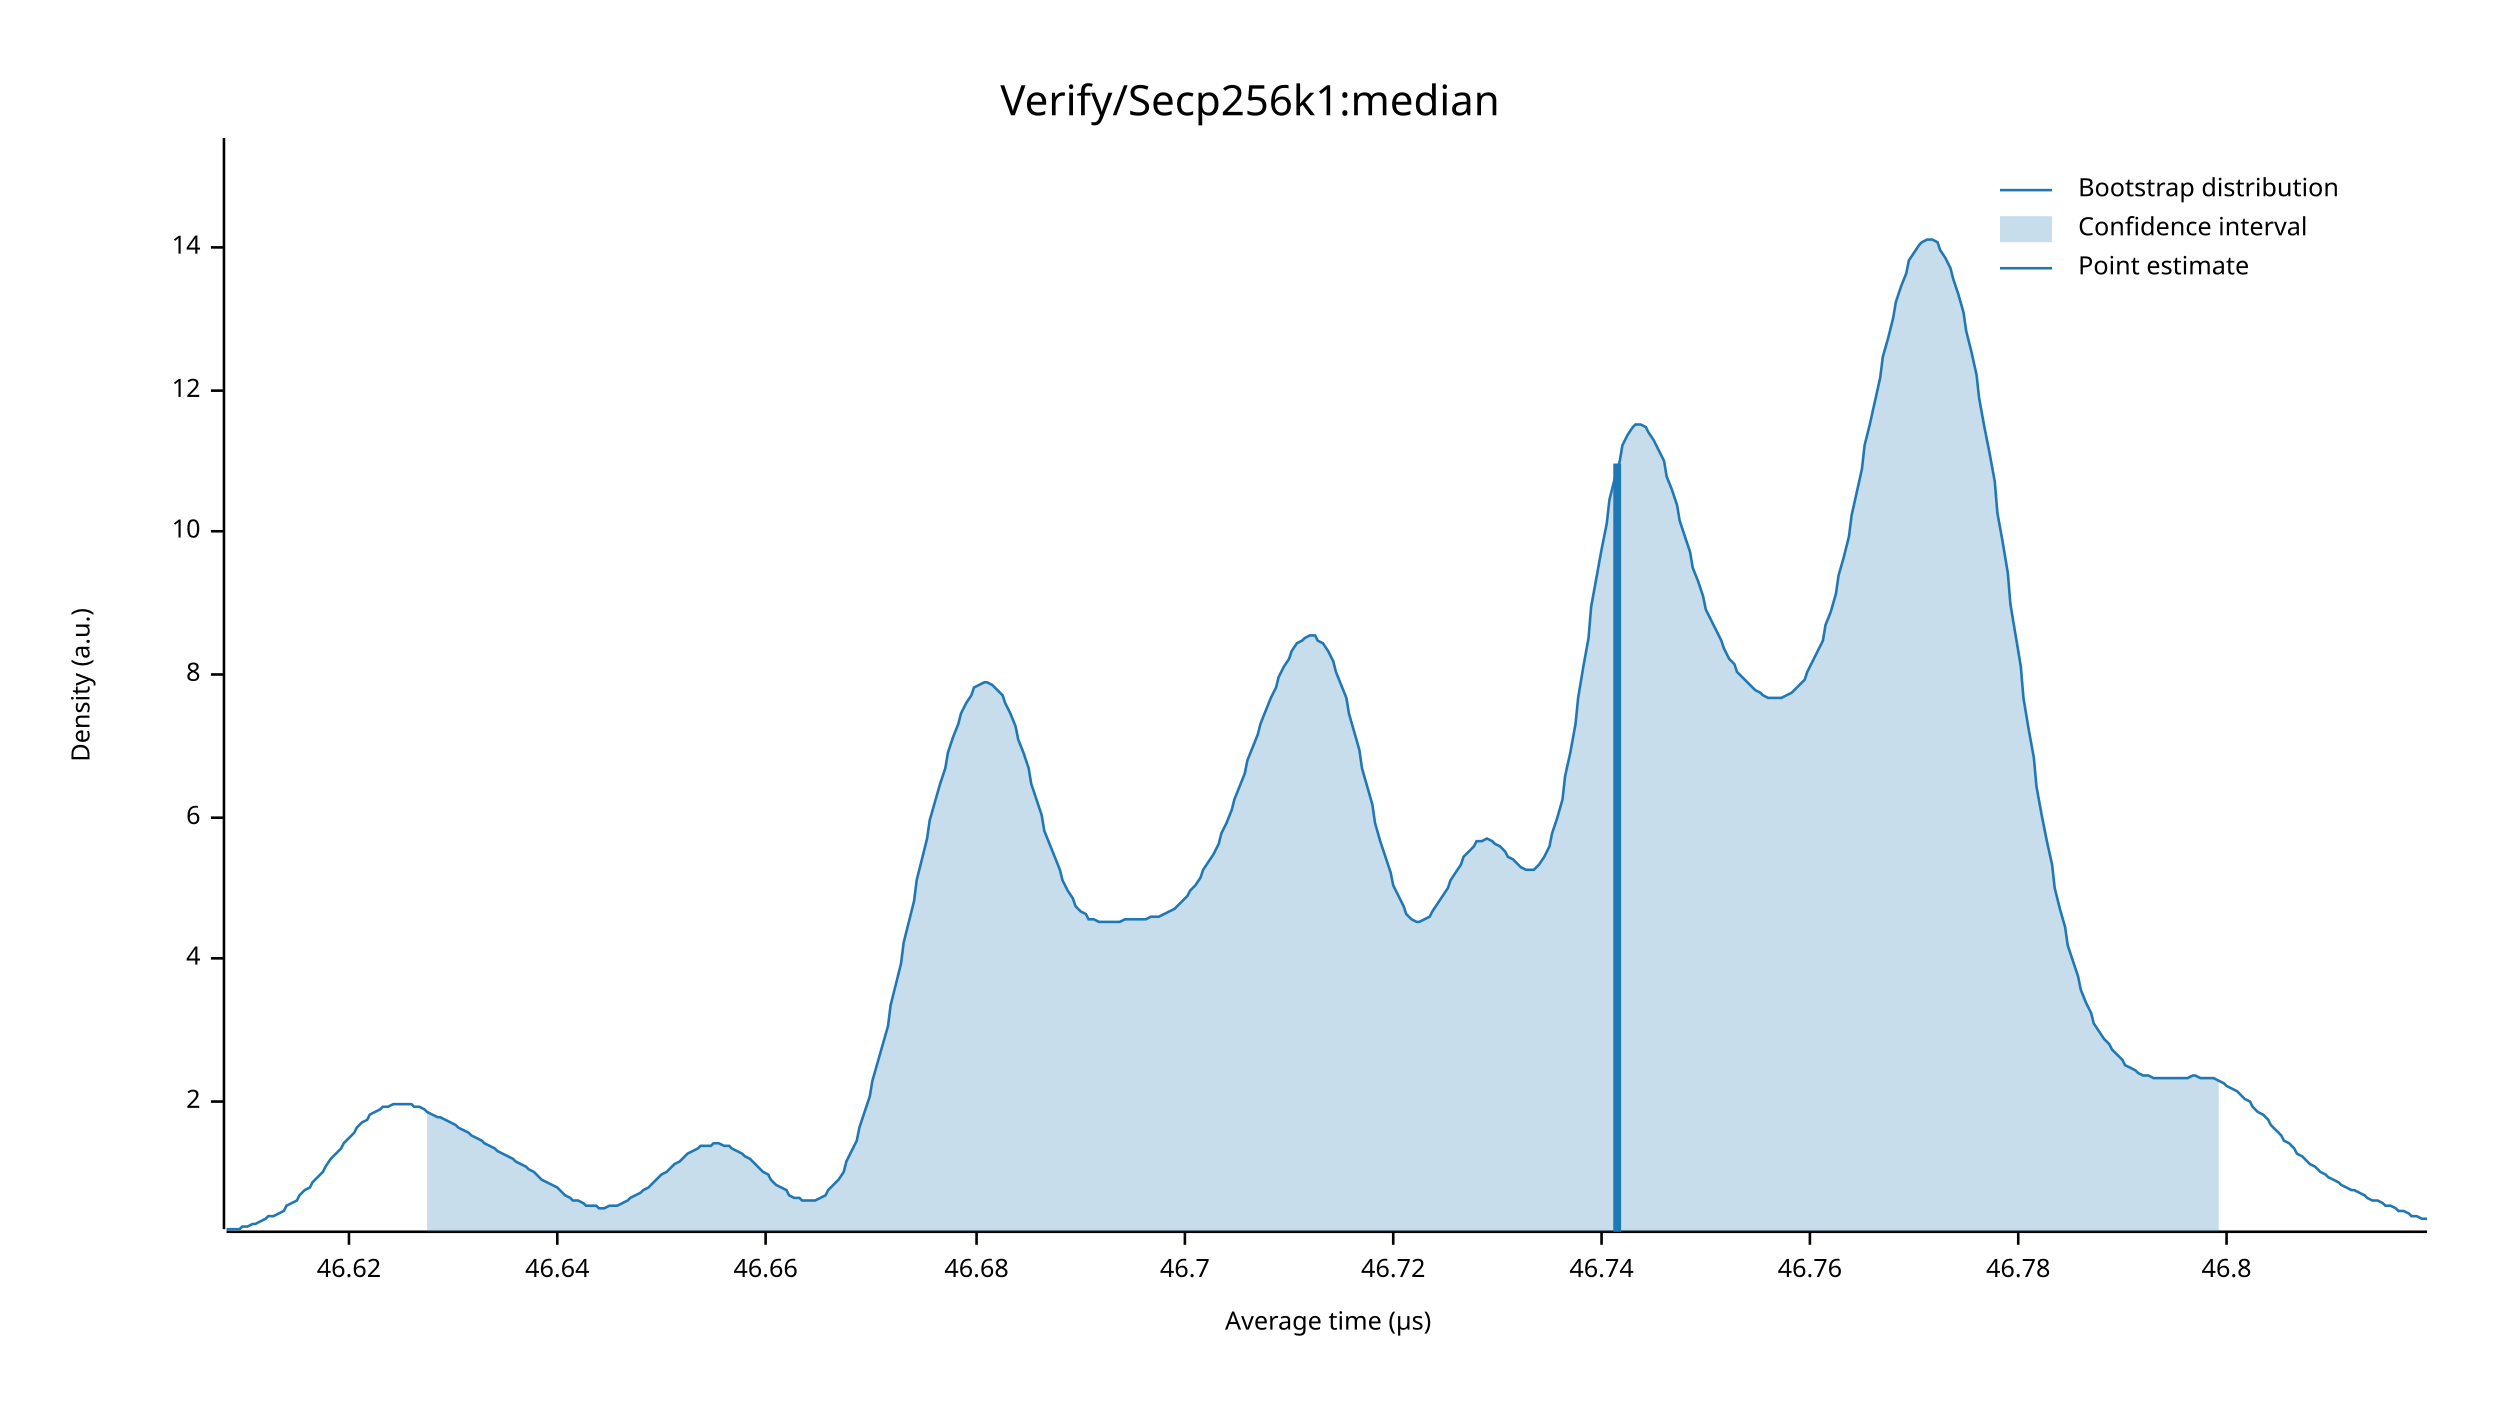
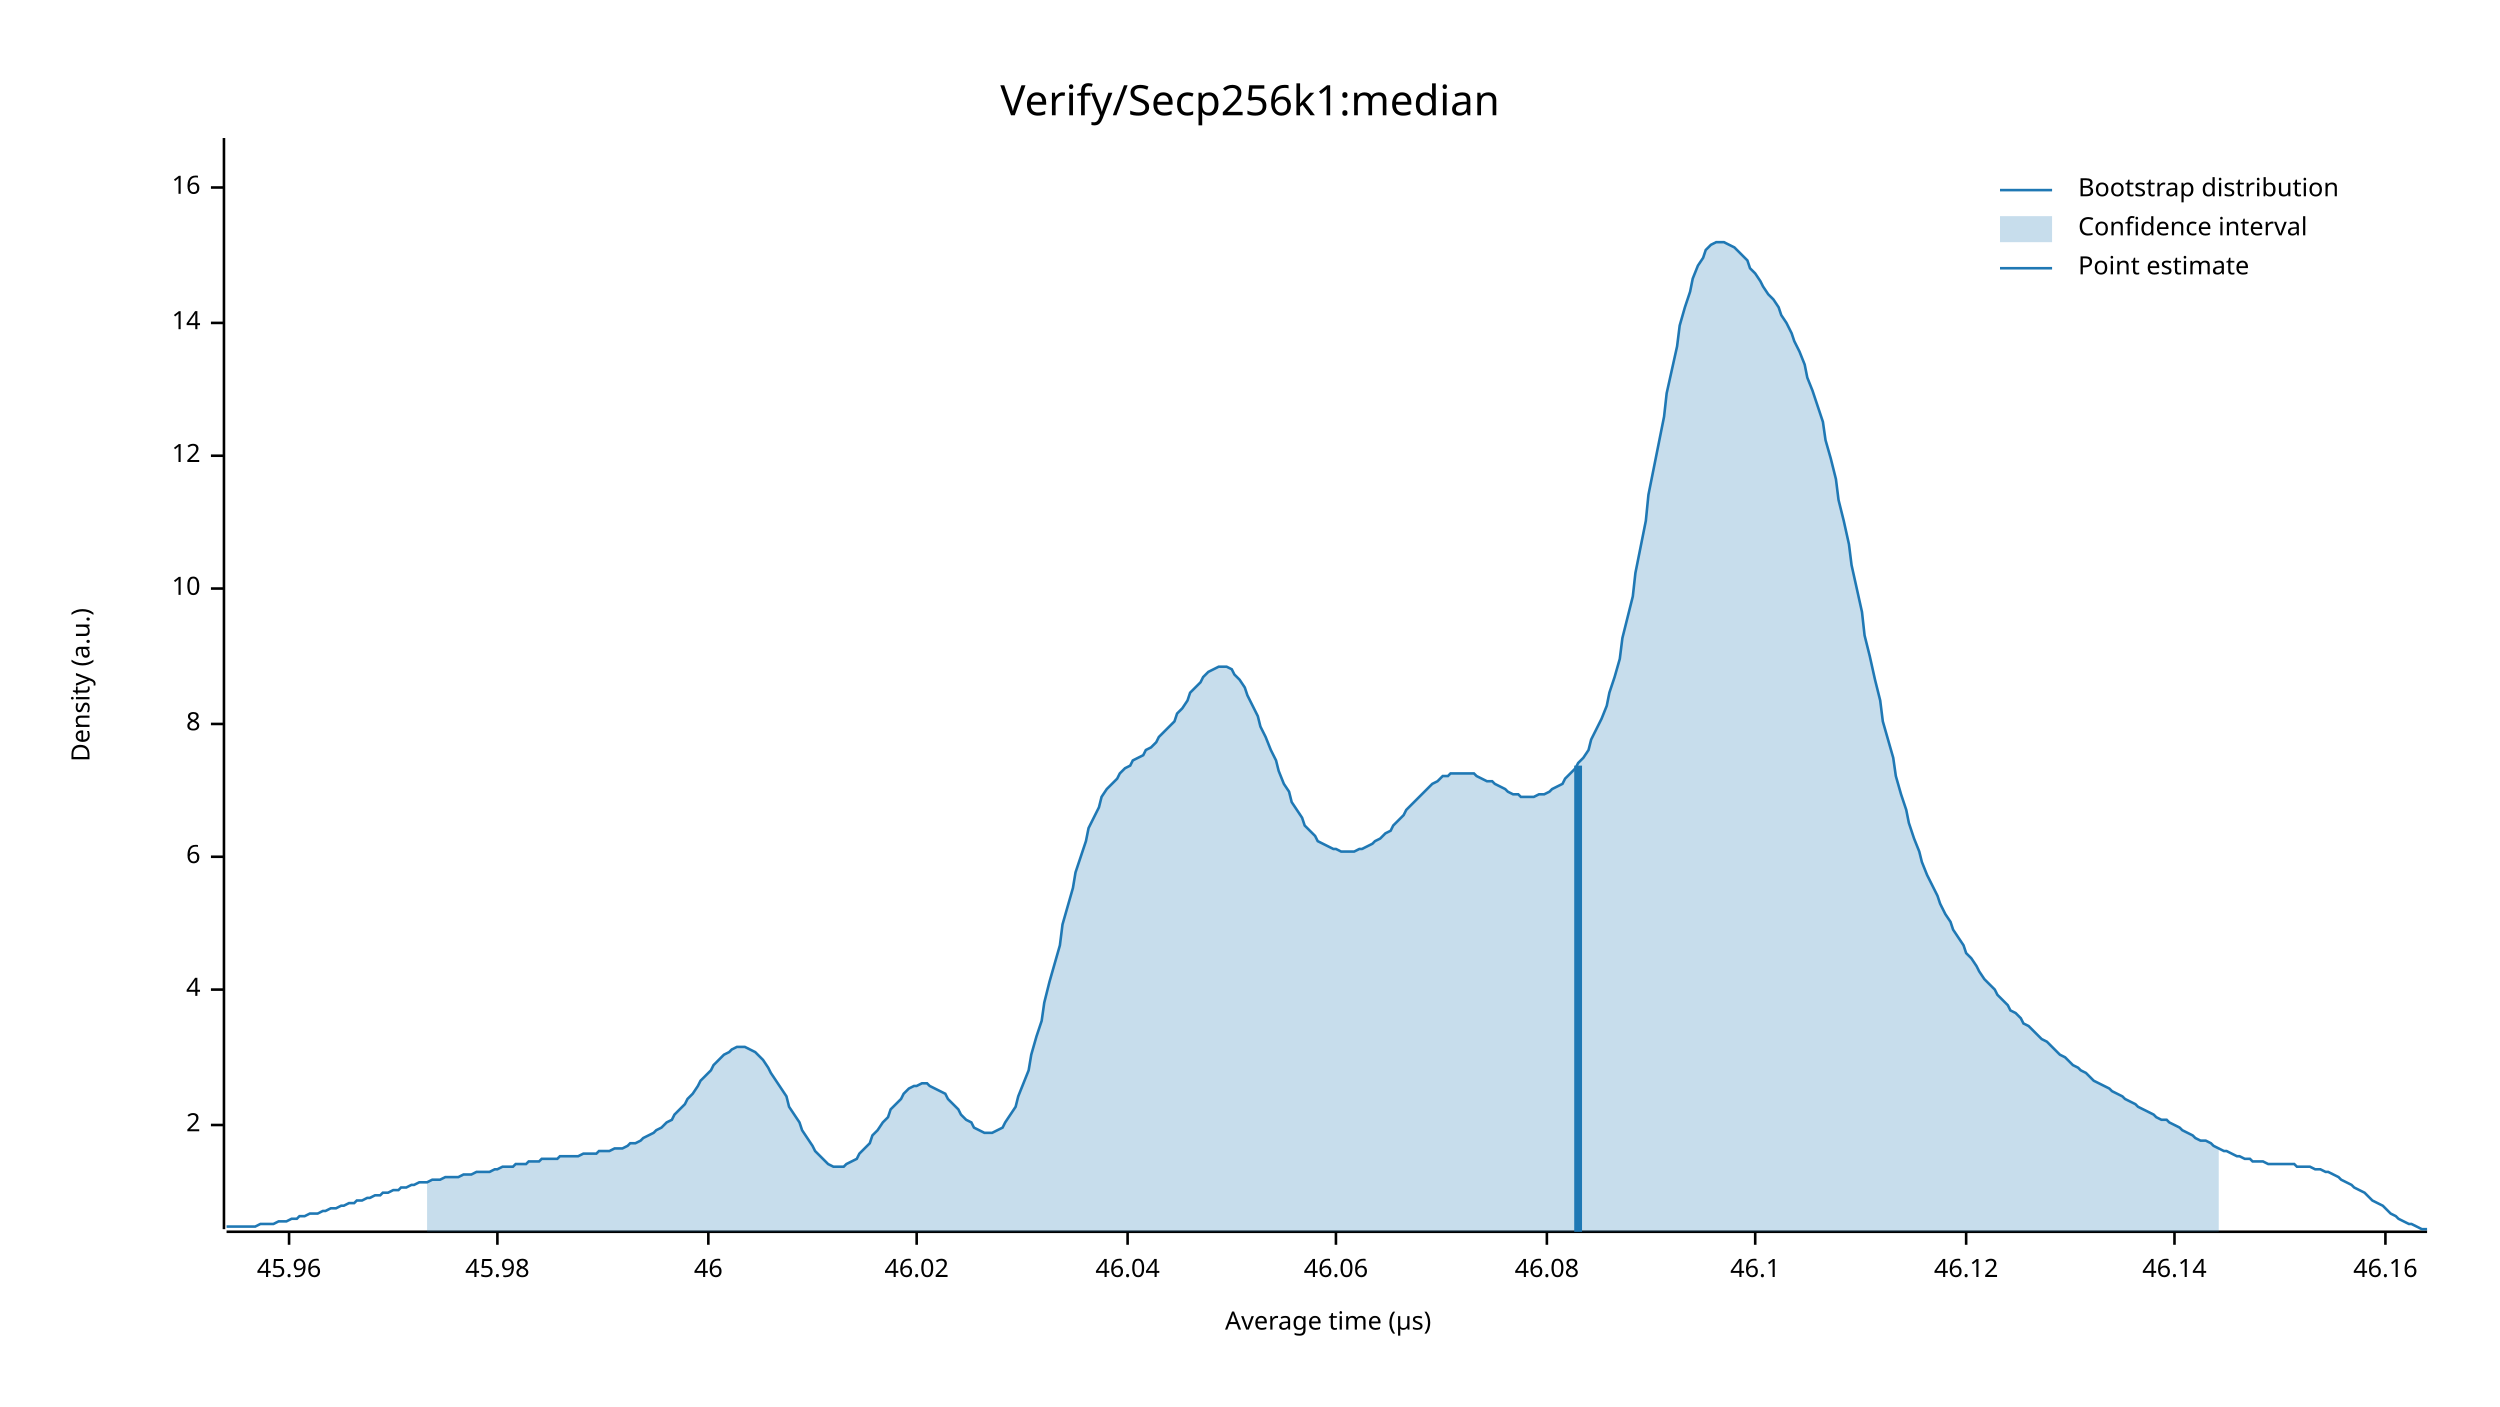
<svg xmlns="http://www.w3.org/2000/svg" width="960" height="540" viewBox="0 0 960 540">
  <text x="480" y="32" dy="0.76em" text-anchor="middle" font-family="sans-serif" font-size="16.129" opacity="1" fill="#000000">
Verify/Secp256k1:median
</text>
  <text x="27" y="263" dy="0.76em" text-anchor="middle" font-family="sans-serif" font-size="9.677" opacity="1" fill="#000000" transform="rotate(270, 27, 263)">
Density (a.u.)
</text>
  <text x="510" y="513" dy="-0.5ex" text-anchor="middle" font-family="sans-serif" font-size="9.677" opacity="1" fill="#000000">
Average time (µs)
</text>
  <polyline fill="none" opacity="1" stroke="#000000" stroke-width="1" points="86,53 86,472 " />
-   <text x="77" y="423" dy="0.5ex" text-anchor="end" font-family="sans-serif" font-size="9.677" opacity="1" fill="#000000">
+   <text x="77" y="432" dy="0.5ex" text-anchor="end" font-family="sans-serif" font-size="9.677" opacity="1" fill="#000000">
2
</text>
-   <polyline fill="none" opacity="1" stroke="#000000" stroke-width="1" points="81,423 86,423 " />
-   <text x="77" y="368" dy="0.5ex" text-anchor="end" font-family="sans-serif" font-size="9.677" opacity="1" fill="#000000">
+   <polyline fill="none" opacity="1" stroke="#000000" stroke-width="1" points="81,432 86,432 " />
+   <text x="77" y="380" dy="0.5ex" text-anchor="end" font-family="sans-serif" font-size="9.677" opacity="1" fill="#000000">
4
</text>
-   <polyline fill="none" opacity="1" stroke="#000000" stroke-width="1" points="81,368 86,368 " />
-   <text x="77" y="314" dy="0.5ex" text-anchor="end" font-family="sans-serif" font-size="9.677" opacity="1" fill="#000000">
+   <polyline fill="none" opacity="1" stroke="#000000" stroke-width="1" points="81,380 86,380 " />
+   <text x="77" y="329" dy="0.5ex" text-anchor="end" font-family="sans-serif" font-size="9.677" opacity="1" fill="#000000">
6
</text>
-   <polyline fill="none" opacity="1" stroke="#000000" stroke-width="1" points="81,314 86,314 " />
-   <text x="77" y="259" dy="0.5ex" text-anchor="end" font-family="sans-serif" font-size="9.677" opacity="1" fill="#000000">
+   <polyline fill="none" opacity="1" stroke="#000000" stroke-width="1" points="81,329 86,329 " />
+   <text x="77" y="278" dy="0.5ex" text-anchor="end" font-family="sans-serif" font-size="9.677" opacity="1" fill="#000000">
8
</text>
-   <polyline fill="none" opacity="1" stroke="#000000" stroke-width="1" points="81,259 86,259 " />
-   <text x="77" y="204" dy="0.5ex" text-anchor="end" font-family="sans-serif" font-size="9.677" opacity="1" fill="#000000">
+   <polyline fill="none" opacity="1" stroke="#000000" stroke-width="1" points="81,278 86,278 " />
+   <text x="77" y="226" dy="0.5ex" text-anchor="end" font-family="sans-serif" font-size="9.677" opacity="1" fill="#000000">
10
</text>
-   <polyline fill="none" opacity="1" stroke="#000000" stroke-width="1" points="81,204 86,204 " />
-   <text x="77" y="150" dy="0.5ex" text-anchor="end" font-family="sans-serif" font-size="9.677" opacity="1" fill="#000000">
+   <polyline fill="none" opacity="1" stroke="#000000" stroke-width="1" points="81,226 86,226 " />
+   <text x="77" y="175" dy="0.5ex" text-anchor="end" font-family="sans-serif" font-size="9.677" opacity="1" fill="#000000">
12
</text>
-   <polyline fill="none" opacity="1" stroke="#000000" stroke-width="1" points="81,150 86,150 " />
-   <text x="77" y="95" dy="0.5ex" text-anchor="end" font-family="sans-serif" font-size="9.677" opacity="1" fill="#000000">
+   <polyline fill="none" opacity="1" stroke="#000000" stroke-width="1" points="81,175 86,175 " />
+   <text x="77" y="124" dy="0.5ex" text-anchor="end" font-family="sans-serif" font-size="9.677" opacity="1" fill="#000000">
14
</text>
-   <polyline fill="none" opacity="1" stroke="#000000" stroke-width="1" points="81,95 86,95 " />
+   <polyline fill="none" opacity="1" stroke="#000000" stroke-width="1" points="81,124 86,124 " />
+   <text x="77" y="72" dy="0.5ex" text-anchor="end" font-family="sans-serif" font-size="9.677" opacity="1" fill="#000000">
+ 16
+ </text>
+   <polyline fill="none" opacity="1" stroke="#000000" stroke-width="1" points="81,72 86,72 " />
  <polyline fill="none" opacity="1" stroke="#000000" stroke-width="1" points="87,473 932,473 " />
-   <text x="134" y="483" dy="0.76em" text-anchor="middle" font-family="sans-serif" font-size="9.677" opacity="1" fill="#000000">
- 46.62
+   <text x="111" y="483" dy="0.76em" text-anchor="middle" font-family="sans-serif" font-size="9.677" opacity="1" fill="#000000">
+ 45.96
</text>
-   <polyline fill="none" opacity="1" stroke="#000000" stroke-width="1" points="134,473 134,478 " />
-   <text x="214" y="483" dy="0.76em" text-anchor="middle" font-family="sans-serif" font-size="9.677" opacity="1" fill="#000000">
- 46.64
+   <polyline fill="none" opacity="1" stroke="#000000" stroke-width="1" points="111,473 111,478 " />
+   <text x="191" y="483" dy="0.76em" text-anchor="middle" font-family="sans-serif" font-size="9.677" opacity="1" fill="#000000">
+ 45.98
</text>
-   <polyline fill="none" opacity="1" stroke="#000000" stroke-width="1" points="214,473 214,478 " />
-   <text x="294" y="483" dy="0.76em" text-anchor="middle" font-family="sans-serif" font-size="9.677" opacity="1" fill="#000000">
- 46.66
+   <polyline fill="none" opacity="1" stroke="#000000" stroke-width="1" points="191,473 191,478 " />
+   <text x="272" y="483" dy="0.76em" text-anchor="middle" font-family="sans-serif" font-size="9.677" opacity="1" fill="#000000">
+ 46
</text>
-   <polyline fill="none" opacity="1" stroke="#000000" stroke-width="1" points="294,473 294,478 " />
-   <text x="375" y="483" dy="0.76em" text-anchor="middle" font-family="sans-serif" font-size="9.677" opacity="1" fill="#000000">
- 46.68
+   <polyline fill="none" opacity="1" stroke="#000000" stroke-width="1" points="272,473 272,478 " />
+   <text x="352" y="483" dy="0.76em" text-anchor="middle" font-family="sans-serif" font-size="9.677" opacity="1" fill="#000000">
+ 46.02
</text>
-   <polyline fill="none" opacity="1" stroke="#000000" stroke-width="1" points="375,473 375,478 " />
-   <text x="455" y="483" dy="0.76em" text-anchor="middle" font-family="sans-serif" font-size="9.677" opacity="1" fill="#000000">
- 46.7
+   <polyline fill="none" opacity="1" stroke="#000000" stroke-width="1" points="352,473 352,478 " />
+   <text x="433" y="483" dy="0.76em" text-anchor="middle" font-family="sans-serif" font-size="9.677" opacity="1" fill="#000000">
+ 46.04
</text>
-   <polyline fill="none" opacity="1" stroke="#000000" stroke-width="1" points="455,473 455,478 " />
-   <text x="535" y="483" dy="0.76em" text-anchor="middle" font-family="sans-serif" font-size="9.677" opacity="1" fill="#000000">
- 46.72
+   <polyline fill="none" opacity="1" stroke="#000000" stroke-width="1" points="433,473 433,478 " />
+   <text x="513" y="483" dy="0.76em" text-anchor="middle" font-family="sans-serif" font-size="9.677" opacity="1" fill="#000000">
+ 46.06
</text>
-   <polyline fill="none" opacity="1" stroke="#000000" stroke-width="1" points="535,473 535,478 " />
-   <text x="615" y="483" dy="0.76em" text-anchor="middle" font-family="sans-serif" font-size="9.677" opacity="1" fill="#000000">
- 46.74
+   <polyline fill="none" opacity="1" stroke="#000000" stroke-width="1" points="513,473 513,478 " />
+   <text x="594" y="483" dy="0.76em" text-anchor="middle" font-family="sans-serif" font-size="9.677" opacity="1" fill="#000000">
+ 46.08
</text>
-   <polyline fill="none" opacity="1" stroke="#000000" stroke-width="1" points="615,473 615,478 " />
-   <text x="695" y="483" dy="0.76em" text-anchor="middle" font-family="sans-serif" font-size="9.677" opacity="1" fill="#000000">
- 46.76
+   <polyline fill="none" opacity="1" stroke="#000000" stroke-width="1" points="594,473 594,478 " />
+   <text x="674" y="483" dy="0.76em" text-anchor="middle" font-family="sans-serif" font-size="9.677" opacity="1" fill="#000000">
+ 46.1
</text>
-   <polyline fill="none" opacity="1" stroke="#000000" stroke-width="1" points="695,473 695,478 " />
-   <text x="775" y="483" dy="0.76em" text-anchor="middle" font-family="sans-serif" font-size="9.677" opacity="1" fill="#000000">
- 46.78
+   <polyline fill="none" opacity="1" stroke="#000000" stroke-width="1" points="674,473 674,478 " />
+   <text x="755" y="483" dy="0.76em" text-anchor="middle" font-family="sans-serif" font-size="9.677" opacity="1" fill="#000000">
+ 46.12
</text>
-   <polyline fill="none" opacity="1" stroke="#000000" stroke-width="1" points="775,473 775,478 " />
-   <text x="855" y="483" dy="0.76em" text-anchor="middle" font-family="sans-serif" font-size="9.677" opacity="1" fill="#000000">
- 46.8
+   <polyline fill="none" opacity="1" stroke="#000000" stroke-width="1" points="755,473 755,478 " />
+   <text x="835" y="483" dy="0.76em" text-anchor="middle" font-family="sans-serif" font-size="9.677" opacity="1" fill="#000000">
+ 46.14
</text>
-   <polyline fill="none" opacity="1" stroke="#000000" stroke-width="1" points="855,473 855,478 " />
-   <polyline fill="none" opacity="1" stroke="#1F78B4" stroke-width="1" points="87,472 88,472 90,472 92,472 93,471 95,471 97,470 98,470 100,469 102,468 103,467 105,467 107,466 109,465 110,463 112,462 114,461 115,459 117,457 119,456 120,454 122,452 124,450 125,448 127,445 129,443 131,441 132,439 134,437 136,435 137,433 139,431 141,430 142,428 144,427 146,426 147,425 149,425 151,424 153,424 154,424 156,424 158,424 159,425 161,425 163,426 164,427 166,428 168,429 169,429 171,430 173,431 175,432 176,433 178,434 180,435 181,436 183,437 185,438 186,439 188,440 190,441 191,442 193,443 195,444 197,445 198,446 200,447 202,448 203,449 205,450 207,452 208,453 210,454 212,455 214,456 215,457 217,459 219,460 220,461 222,461 224,462 225,463 227,463 229,463 230,464 232,464 234,463 236,463 237,463 239,462 241,461 242,460 244,459 246,458 247,457 249,456 251,454 252,453 254,451 256,450 258,448 259,447 261,446 263,444 264,443 266,442 268,441 269,440 271,440 273,440 274,439 276,439 278,440 280,440 281,441 283,442 285,443 286,444 288,445 290,447 291,448 293,450 295,451 296,453 298,455 300,456 302,457 303,459 305,460 307,460 308,461 310,461 312,461 313,461 315,460 317,459 318,457 320,455 322,453 324,450 325,446 327,442 329,438 330,433 332,427 334,421 335,415 337,408 339,401 341,394 342,386 344,378 346,370 347,362 349,354 351,346 352,338 354,330 356,322 357,315 359,308 361,301 363,295 364,289 366,283 368,278 369,274 371,270 373,267 374,264 376,263 378,262 379,262 381,263 383,265 385,267 386,270 388,274 390,279 391,284 393,289 395,295 396,301 398,307 400,313 401,319 403,324 405,329 407,334 408,338 410,342 412,345 413,348 415,350 417,351 418,353 420,353 422,354 423,354 425,354 427,354 429,354 430,354 432,353 434,353 435,353 437,353 439,353 440,353 442,352 444,352 445,352 447,351 449,350 451,349 452,348 454,346 456,344 457,342 459,340 461,337 462,334 464,331 466,328 468,324 469,320 471,316 473,311 474,307 476,302 478,297 479,292 481,287 483,282 484,278 486,273 488,268 490,264 491,260 493,256 495,253 496,250 498,247 500,246 501,245 503,244 505,244 506,246 508,247 510,250 512,254 513,258 515,263 517,268 518,274 520,281 522,288 523,295 525,302 527,309 528,316 530,323 532,329 534,335 535,340 537,344 539,348 540,351 542,353 544,354 545,354 547,353 549,352 550,350 552,347 554,344 556,341 557,338 559,335 561,332 562,329 564,327 566,325 567,323 569,323 571,322 573,323 574,324 576,325 578,327 579,329 581,330 583,332 584,333 586,334 588,334 589,334 591,332 593,329 595,325 596,320 598,314 600,307 601,298 603,289 605,278 606,268 608,256 610,245 611,233 613,222 615,211 617,201 618,192 620,184 622,177 623,171 625,167 627,164 628,163 630,163 632,164 633,166 635,169 637,173 639,177 640,183 642,188 644,194 645,200 647,206 649,212 650,218 652,223 654,229 655,234 657,238 659,242 661,246 662,249 664,253 666,255 667,258 669,260 671,262 672,263 674,265 676,266 677,267 679,268 681,268 683,268 684,268 686,267 688,266 689,265 691,263 693,261 694,258 696,254 698,250 700,246 701,240 703,235 705,228 706,221 708,214 710,206 711,198 713,189 715,180 716,171 718,163 720,154 722,145 723,137 725,130 727,122 728,116 730,110 732,105 733,100 735,97 737,94 738,93 740,92 742,92 744,93 745,96 747,99 749,103 750,107 752,113 754,120 755,127 757,135 759,144 760,153 762,164 764,174 766,185 767,197 769,208 771,220 772,232 774,244 776,256 777,268 779,280 781,291 782,302 784,313 786,323 788,332 789,341 791,349 793,356 794,363 796,369 798,375 799,380 801,385 803,389 804,393 806,396 808,399 810,401 811,403 813,405 815,407 816,409 818,410 820,411 821,412 823,413 825,413 827,414 828,414 830,414 832,414 833,414 835,414 837,414 838,414 840,414 842,413 843,413 845,414 847,414 849,414 850,414 852,415 854,416 855,417 857,418 859,419 860,420 862,422 864,423 865,425 867,427 869,428 871,430 872,432 874,434 876,436 877,438 879,439 881,441 882,443 884,444 886,446 887,447 889,448 891,450 893,451 894,452 896,453 898,454 899,455 901,456 903,457 904,457 906,458 908,459 909,460 911,461 913,461 915,462 916,463 918,463 920,464 921,465 923,465 925,466 926,467 928,467 930,468 932,468 " />
-   <polygon opacity="0.25" fill="#1F78B4" points="164,427 166,428 168,429 169,429 171,430 173,431 175,432 176,433 178,434 180,435 181,436 183,437 185,438 186,439 188,440 190,441 191,442 193,443 195,444 197,445 198,446 200,447 202,448 203,449 205,450 207,452 208,453 210,454 212,455 214,456 215,457 217,459 219,460 220,461 222,461 224,462 225,463 227,463 229,463 230,464 232,464 234,463 236,463 237,463 239,462 241,461 242,460 244,459 246,458 247,457 249,456 251,454 252,453 254,451 256,450 258,448 259,447 261,446 263,444 264,443 266,442 268,441 269,440 271,440 273,440 274,439 276,439 278,440 280,440 281,441 283,442 285,443 286,444 288,445 290,447 291,448 293,450 295,451 296,453 298,455 300,456 302,457 303,459 305,460 307,460 308,461 310,461 312,461 313,461 315,460 317,459 318,457 320,455 322,453 324,450 325,446 327,442 329,438 330,433 332,427 334,421 335,415 337,408 339,401 341,394 342,386 344,378 346,370 347,362 349,354 351,346 352,338 354,330 356,322 357,315 359,308 361,301 363,295 364,289 366,283 368,278 369,274 371,270 373,267 374,264 376,263 378,262 379,262 381,263 383,265 385,267 386,270 388,274 390,279 391,284 393,289 395,295 396,301 398,307 400,313 401,319 403,324 405,329 407,334 408,338 410,342 412,345 413,348 415,350 417,351 418,353 420,353 422,354 423,354 425,354 427,354 429,354 430,354 432,353 434,353 435,353 437,353 439,353 440,353 442,352 444,352 445,352 447,351 449,350 451,349 452,348 454,346 456,344 457,342 459,340 461,337 462,334 464,331 466,328 468,324 469,320 471,316 473,311 474,307 476,302 478,297 479,292 481,287 483,282 484,278 486,273 488,268 490,264 491,260 493,256 495,253 496,250 498,247 500,246 501,245 503,244 505,244 506,246 508,247 510,250 512,254 513,258 515,263 517,268 518,274 520,281 522,288 523,295 525,302 527,309 528,316 530,323 532,329 534,335 535,340 537,344 539,348 540,351 542,353 544,354 545,354 547,353 549,352 550,350 552,347 554,344 556,341 557,338 559,335 561,332 562,329 564,327 566,325 567,323 569,323 571,322 573,323 574,324 576,325 578,327 579,329 581,330 583,332 584,333 586,334 588,334 589,334 591,332 593,329 595,325 596,320 598,314 600,307 601,298 603,289 605,278 606,268 608,256 610,245 611,233 613,222 615,211 617,201 618,192 620,184 622,177 623,171 625,167 627,164 628,163 630,163 632,164 633,166 635,169 637,173 639,177 640,183 642,188 644,194 645,200 647,206 649,212 650,218 652,223 654,229 655,234 657,238 659,242 661,246 662,249 664,253 666,255 667,258 669,260 671,262 672,263 674,265 676,266 677,267 679,268 681,268 683,268 684,268 686,267 688,266 689,265 691,263 693,261 694,258 696,254 698,250 700,246 701,240 703,235 705,228 706,221 708,214 710,206 711,198 713,189 715,180 716,171 718,163 720,154 722,145 723,137 725,130 727,122 728,116 730,110 732,105 733,100 735,97 737,94 738,93 740,92 742,92 744,93 745,96 747,99 749,103 750,107 752,113 754,120 755,127 757,135 759,144 760,153 762,164 764,174 766,185 767,197 769,208 771,220 772,232 774,244 776,256 777,268 779,280 781,291 782,302 784,313 786,323 788,332 789,341 791,349 793,356 794,363 796,369 798,375 799,380 801,385 803,389 804,393 806,396 808,399 810,401 811,403 813,405 815,407 816,409 818,410 820,411 821,412 823,413 825,413 827,414 828,414 830,414 832,414 833,414 835,414 837,414 838,414 840,414 842,413 843,413 845,414 847,414 849,414 850,414 852,415 852,473 164,473 " />
-   <polyline fill="none" opacity="1" stroke="#1F78B4" stroke-width="3" points="621,473 621,178 " />
+   <polyline fill="none" opacity="1" stroke="#000000" stroke-width="1" points="835,473 835,478 " />
+   <text x="916" y="483" dy="0.76em" text-anchor="middle" font-family="sans-serif" font-size="9.677" opacity="1" fill="#000000">
+ 46.16
+ </text>
+   <polyline fill="none" opacity="1" stroke="#000000" stroke-width="1" points="916,473 916,478 " />
+   <polyline fill="none" opacity="1" stroke="#1F78B4" stroke-width="1" points="87,471 88,471 90,471 92,471 93,471 95,471 97,471 98,471 100,470 102,470 103,470 105,470 107,469 109,469 110,469 112,468 114,468 115,467 117,467 119,466 120,466 122,466 124,465 125,465 127,464 129,464 131,463 132,463 134,462 136,462 137,461 139,461 141,460 142,460 144,459 146,459 147,458 149,458 151,457 153,457 154,456 156,456 158,455 159,455 161,454 163,454 164,454 166,453 168,453 169,453 171,452 173,452 175,452 176,452 178,451 180,451 181,451 183,450 185,450 186,450 188,450 190,449 191,449 193,448 195,448 197,448 198,447 200,447 202,447 203,446 205,446 207,446 208,445 210,445 212,445 214,445 215,444 217,444 219,444 220,444 222,444 224,443 225,443 227,443 229,443 230,442 232,442 234,442 236,441 237,441 239,441 241,440 242,439 244,439 246,438 247,437 249,436 251,435 252,434 254,433 256,431 258,430 259,428 261,426 263,424 264,422 266,420 268,417 269,415 271,413 273,411 274,409 276,407 278,405 280,404 281,403 283,402 285,402 286,402 288,403 290,404 291,405 293,407 295,410 296,412 298,415 300,418 302,421 303,425 305,428 307,431 308,434 310,437 312,440 313,442 315,444 317,446 318,447 320,448 322,448 324,448 325,447 327,446 329,445 330,443 332,441 334,439 335,436 337,434 339,431 341,429 342,426 344,424 346,422 347,420 349,418 351,417 352,417 354,416 356,416 357,417 359,418 361,419 363,420 364,422 366,424 368,426 369,428 371,430 373,431 374,433 376,434 378,435 379,435 381,435 383,434 385,433 386,431 388,428 390,425 391,421 393,416 395,411 396,405 398,398 400,392 401,385 403,377 405,370 407,363 408,355 410,348 412,341 413,335 415,329 417,323 418,318 420,314 422,310 423,306 425,303 427,301 429,299 430,297 432,295 434,294 435,292 437,291 439,290 440,288 442,287 444,285 445,283 447,281 449,279 451,277 452,274 454,272 456,269 457,266 459,264 461,262 462,260 464,258 466,257 468,256 469,256 471,256 473,257 474,259 476,261 478,264 479,267 481,271 483,275 484,279 486,283 488,288 490,292 491,296 493,301 495,304 496,308 498,311 500,314 501,317 503,319 505,321 506,323 508,324 510,325 512,326 513,326 515,327 517,327 518,327 520,327 522,326 523,326 525,325 527,324 528,323 530,322 532,320 534,319 535,317 537,315 539,313 540,311 542,309 544,307 545,306 547,304 549,302 550,301 552,300 554,298 556,298 557,297 559,297 561,297 562,297 564,297 566,297 567,298 569,299 571,300 573,300 574,301 576,302 578,303 579,304 581,305 583,305 584,306 586,306 588,306 589,306 591,305 593,305 595,304 596,303 598,302 600,301 601,299 603,297 605,295 606,293 608,291 610,288 611,284 613,280 615,276 617,271 618,266 620,260 622,253 623,245 625,237 627,229 628,220 630,210 632,200 633,190 635,180 637,170 639,160 640,151 642,142 644,133 645,125 647,118 649,112 650,107 652,102 654,99 655,96 657,94 659,93 661,93 662,93 664,94 666,95 667,96 669,98 671,100 672,103 674,105 676,108 677,110 679,113 681,115 683,118 684,121 686,124 688,128 689,131 691,135 693,140 694,145 696,150 698,156 700,162 701,169 703,176 705,184 706,192 708,200 710,209 711,217 713,226 715,235 716,244 718,252 720,261 722,269 723,277 725,284 727,291 728,298 730,305 732,311 733,316 735,322 737,327 738,331 740,336 742,340 744,344 745,347 747,351 749,354 750,357 752,360 754,363 755,366 757,368 759,371 760,373 762,376 764,378 766,380 767,382 769,384 771,386 772,388 774,389 776,391 777,393 779,394 781,396 782,397 784,399 786,400 788,402 789,403 791,405 793,406 794,407 796,409 798,410 799,411 801,412 803,414 804,415 806,416 808,417 810,418 811,419 813,420 815,421 816,422 818,423 820,424 821,425 823,426 825,427 827,428 828,429 830,430 832,430 833,431 835,432 837,433 838,434 840,435 842,436 843,437 845,438 847,438 849,439 850,440 852,441 854,442 855,442 857,443 859,444 860,444 862,445 864,445 865,446 867,446 869,446 871,447 872,447 874,447 876,447 877,447 879,447 881,447 882,448 884,448 886,448 887,448 889,449 891,449 893,450 894,450 896,451 898,452 899,453 901,454 903,455 904,456 906,457 908,458 909,459 911,461 913,462 915,463 916,464 918,466 920,467 921,468 923,469 925,470 926,470 928,471 930,472 932,472 " />
+   <polygon opacity="0.25" fill="#1F78B4" points="164,454 166,453 168,453 169,453 171,452 173,452 175,452 176,452 178,451 180,451 181,451 183,450 185,450 186,450 188,450 190,449 191,449 193,448 195,448 197,448 198,447 200,447 202,447 203,446 205,446 207,446 208,445 210,445 212,445 214,445 215,444 217,444 219,444 220,444 222,444 224,443 225,443 227,443 229,443 230,442 232,442 234,442 236,441 237,441 239,441 241,440 242,439 244,439 246,438 247,437 249,436 251,435 252,434 254,433 256,431 258,430 259,428 261,426 263,424 264,422 266,420 268,417 269,415 271,413 273,411 274,409 276,407 278,405 280,404 281,403 283,402 285,402 286,402 288,403 290,404 291,405 293,407 295,410 296,412 298,415 300,418 302,421 303,425 305,428 307,431 308,434 310,437 312,440 313,442 315,444 317,446 318,447 320,448 322,448 324,448 325,447 327,446 329,445 330,443 332,441 334,439 335,436 337,434 339,431 341,429 342,426 344,424 346,422 347,420 349,418 351,417 352,417 354,416 356,416 357,417 359,418 361,419 363,420 364,422 366,424 368,426 369,428 371,430 373,431 374,433 376,434 378,435 379,435 381,435 383,434 385,433 386,431 388,428 390,425 391,421 393,416 395,411 396,405 398,398 400,392 401,385 403,377 405,370 407,363 408,355 410,348 412,341 413,335 415,329 417,323 418,318 420,314 422,310 423,306 425,303 427,301 429,299 430,297 432,295 434,294 435,292 437,291 439,290 440,288 442,287 444,285 445,283 447,281 449,279 451,277 452,274 454,272 456,269 457,266 459,264 461,262 462,260 464,258 466,257 468,256 469,256 471,256 473,257 474,259 476,261 478,264 479,267 481,271 483,275 484,279 486,283 488,288 490,292 491,296 493,301 495,304 496,308 498,311 500,314 501,317 503,319 505,321 506,323 508,324 510,325 512,326 513,326 515,327 517,327 518,327 520,327 522,326 523,326 525,325 527,324 528,323 530,322 532,320 534,319 535,317 537,315 539,313 540,311 542,309 544,307 545,306 547,304 549,302 550,301 552,300 554,298 556,298 557,297 559,297 561,297 562,297 564,297 566,297 567,298 569,299 571,300 573,300 574,301 576,302 578,303 579,304 581,305 583,305 584,306 586,306 588,306 589,306 591,305 593,305 595,304 596,303 598,302 600,301 601,299 603,297 605,295 606,293 608,291 610,288 611,284 613,280 615,276 617,271 618,266 620,260 622,253 623,245 625,237 627,229 628,220 630,210 632,200 633,190 635,180 637,170 639,160 640,151 642,142 644,133 645,125 647,118 649,112 650,107 652,102 654,99 655,96 657,94 659,93 661,93 662,93 664,94 666,95 667,96 669,98 671,100 672,103 674,105 676,108 677,110 679,113 681,115 683,118 684,121 686,124 688,128 689,131 691,135 693,140 694,145 696,150 698,156 700,162 701,169 703,176 705,184 706,192 708,200 710,209 711,217 713,226 715,235 716,244 718,252 720,261 722,269 723,277 725,284 727,291 728,298 730,305 732,311 733,316 735,322 737,327 738,331 740,336 742,340 744,344 745,347 747,351 749,354 750,357 752,360 754,363 755,366 757,368 759,371 760,373 762,376 764,378 766,380 767,382 769,384 771,386 772,388 774,389 776,391 777,393 779,394 781,396 782,397 784,399 786,400 788,402 789,403 791,405 793,406 794,407 796,409 798,410 799,411 801,412 803,414 804,415 806,416 808,417 810,418 811,419 813,420 815,421 816,422 818,423 820,424 821,425 823,426 825,427 827,428 828,429 830,430 832,430 833,431 835,432 837,433 838,434 840,435 842,436 843,437 845,438 847,438 849,439 850,440 852,441 852,473 164,473 " />
+   <polyline fill="none" opacity="1" stroke="#1F78B4" stroke-width="3" points="606,473 606,294 " />
  <text x="798" y="68" dy="0.76em" text-anchor="start" font-family="sans-serif" font-size="9.677" opacity="1" fill="#000000">
Bootstrap distribution
</text>
  <text x="798" y="83" dy="0.76em" text-anchor="start" font-family="sans-serif" font-size="9.677" opacity="1" fill="#000000">
Confidence interval
</text>
  <text x="798" y="98" dy="0.76em" text-anchor="start" font-family="sans-serif" font-size="9.677" opacity="1" fill="#000000">
Point estimate
</text>
  <polyline fill="none" opacity="1" stroke="#1F78B4" stroke-width="1" points="768,73 788,73 " />
  <rect x="768" y="83" width="20" height="10" opacity="0.25" fill="#1F78B4" stroke="none" />
  <polyline fill="none" opacity="1" stroke="#1F78B4" stroke-width="1" points="768,103 788,103 " />
</svg>
